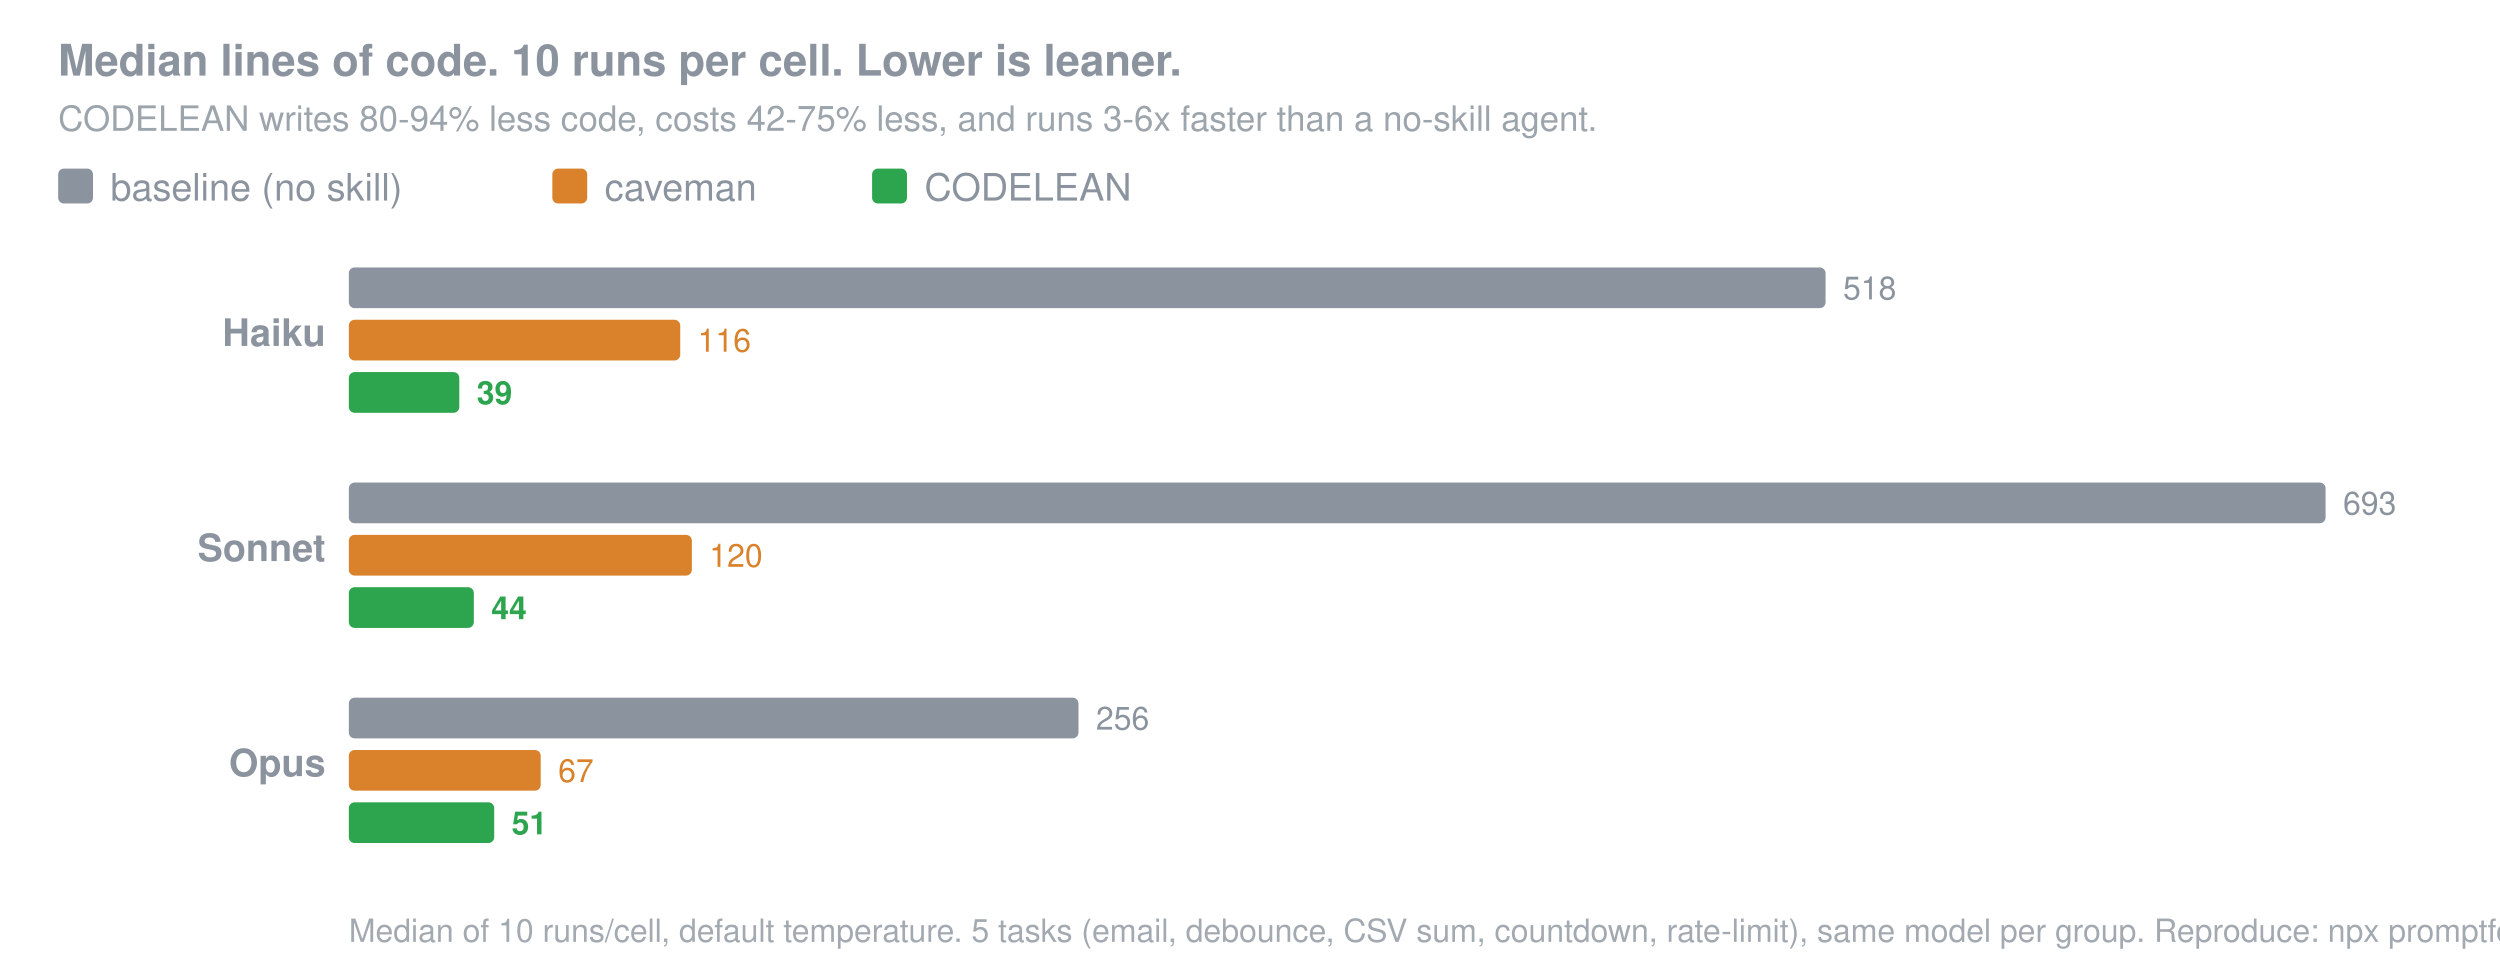
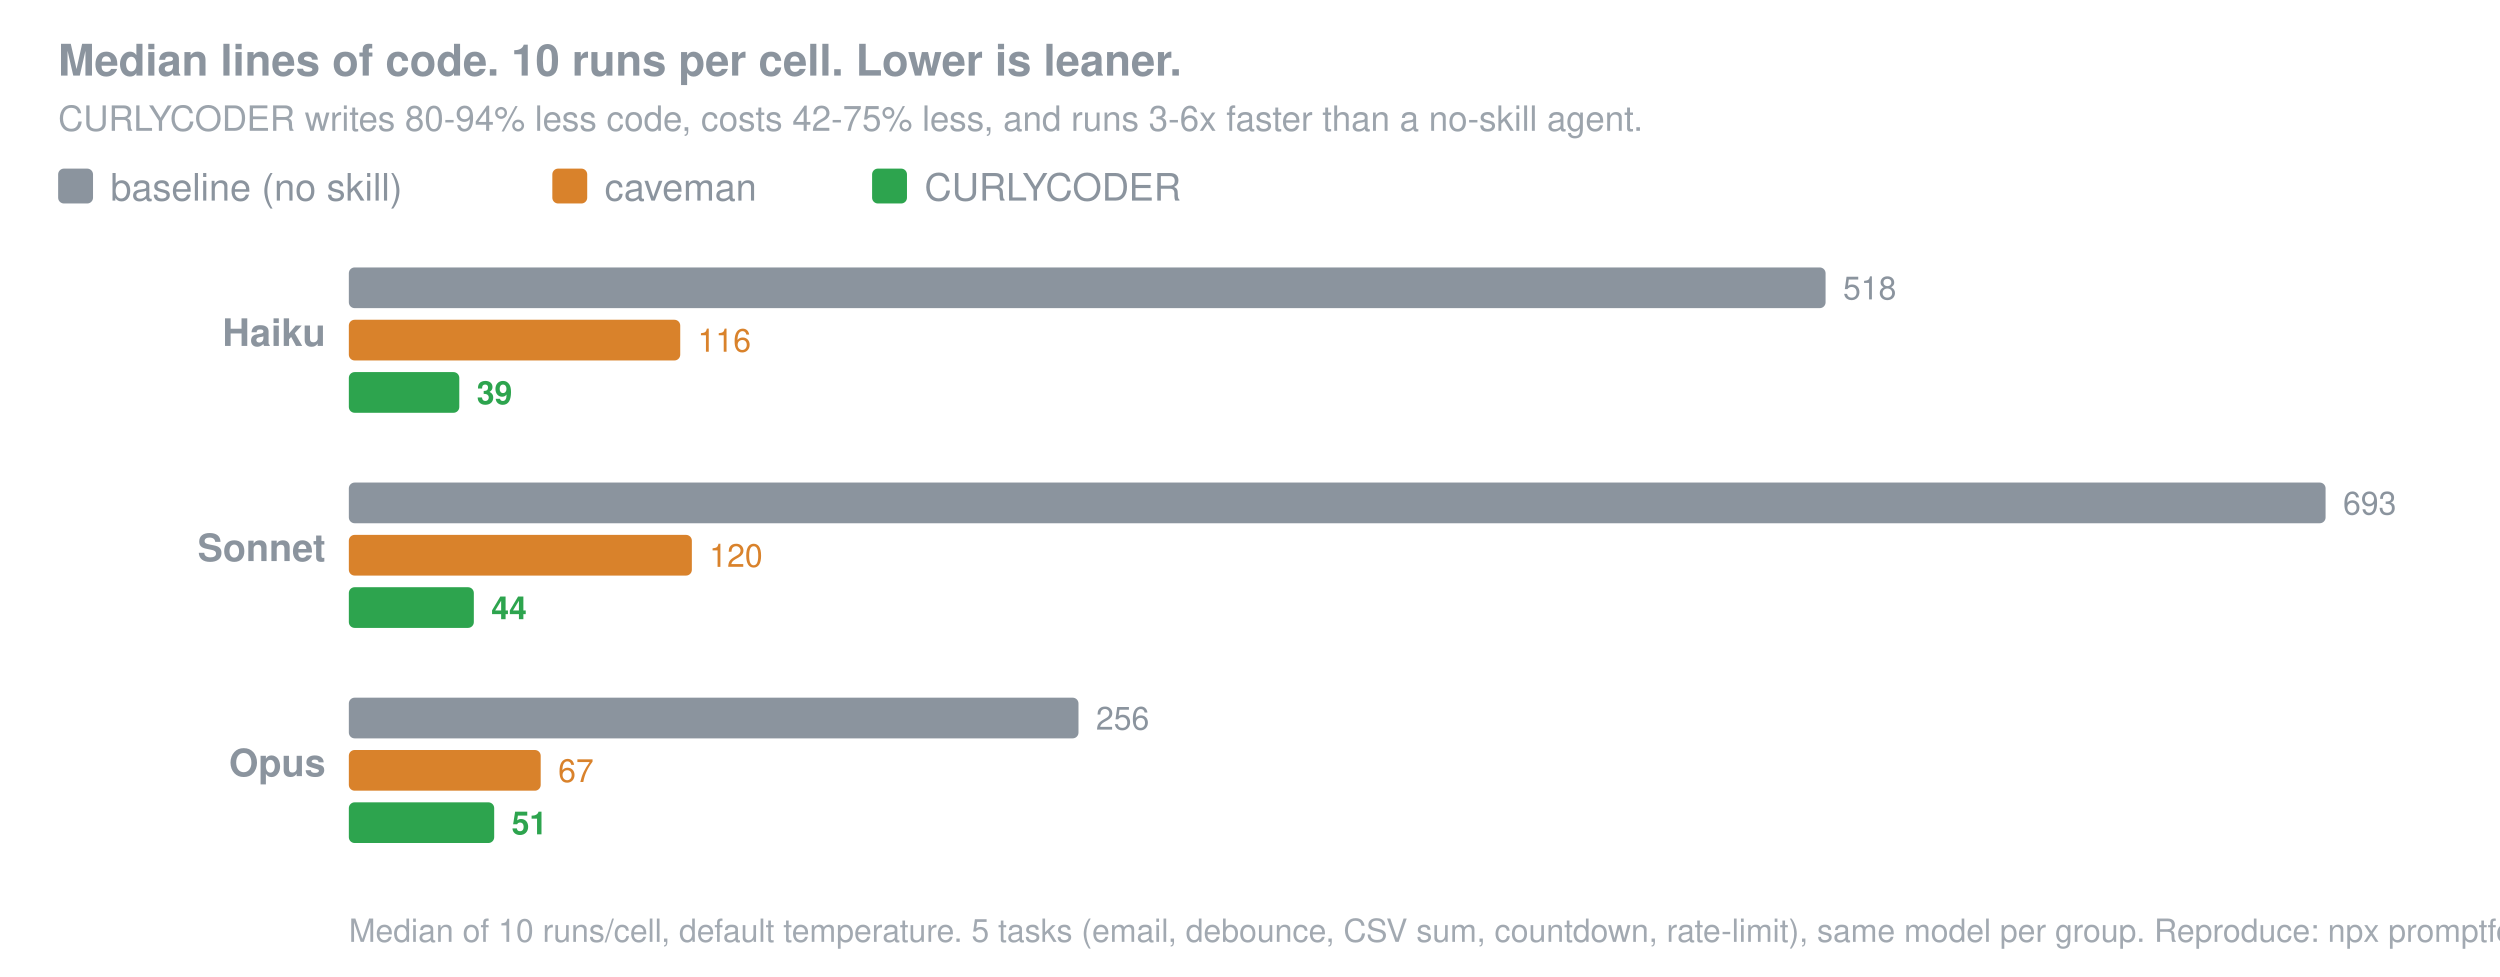
<svg xmlns="http://www.w3.org/2000/svg" viewBox="0 0 860 336" font-family="-apple-system, 'Segoe UI', Helvetica, Arial, sans-serif">
  <text x="20" y="26" font-size="15" font-weight="600" fill="#8b949e">Median lines of code. 10 runs per cell. Lower is leaner.</text>
-   <text x="20" y="45" font-size="12" fill="#8b949e" opacity="0.85">CODELEAN writes 80-94% less code, costs 42-75% less, and runs 3-6x faster than a no-skill agent.</text>
+   <text x="20" y="45" font-size="12" fill="#8b949e" opacity="0.85">CURLYCODER writes 80-94% less code, costs 42-75% less, and runs 3-6x faster than a no-skill agent.</text>
  <rect x="20" y="58" width="12" height="12" rx="2" fill="#8b949e" />
  <text x="38" y="69" font-size="13" fill="#8b949e">baseline (no skill)</text>
  <rect x="190" y="58" width="12" height="12" rx="2" fill="#d9822b" />
  <text x="208" y="69" font-size="13" fill="#8b949e">caveman</text>
  <rect x="300" y="58" width="12" height="12" rx="2" fill="#2da44e" />
-   <text x="318" y="69" font-size="13" fill="#8b949e">CODELEAN</text>
+   <text x="318" y="69" font-size="13" fill="#8b949e">CURLYCODER</text>
  <text x="112" y="119" font-size="13" font-weight="600" fill="#8b949e" text-anchor="end">Haiku</text>
  <rect x="120" y="92" width="508" height="14" rx="2" fill="#8b949e" />
  <text x="634" y="103" font-size="11" fill="#8b949e">518</text>
  <rect x="120" y="110" width="114" height="14" rx="2" fill="#d9822b" />
  <text x="240" y="121" font-size="11" fill="#d9822b">116</text>
  <rect x="120" y="128" width="38" height="14" rx="2" fill="#2da44e" />
  <text x="164" y="139" font-size="11" fill="#2da44e" font-weight="600">39</text>
  <text x="112" y="193" font-size="13" font-weight="600" fill="#8b949e" text-anchor="end">Sonnet</text>
  <rect x="120" y="166" width="680" height="14" rx="2" fill="#8b949e" />
  <text x="806" y="177" font-size="11" fill="#8b949e">693</text>
  <rect x="120" y="184" width="118" height="14" rx="2" fill="#d9822b" />
  <text x="244" y="195" font-size="11" fill="#d9822b">120</text>
  <rect x="120" y="202" width="43" height="14" rx="2" fill="#2da44e" />
  <text x="169" y="213" font-size="11" fill="#2da44e" font-weight="600">44</text>
  <text x="112" y="267" font-size="13" font-weight="600" fill="#8b949e" text-anchor="end">Opus</text>
  <rect x="120" y="240" width="251" height="14" rx="2" fill="#8b949e" />
  <text x="377" y="251" font-size="11" fill="#8b949e">256</text>
  <rect x="120" y="258" width="66" height="14" rx="2" fill="#d9822b" />
  <text x="192" y="269" font-size="11" fill="#d9822b">67</text>
  <rect x="120" y="276" width="50" height="14" rx="2" fill="#2da44e" />
  <text x="176" y="287" font-size="11" fill="#2da44e" font-weight="600">51</text>
  <text x="120" y="324" font-size="11" fill="#8b949e" opacity="0.8">Median of 10 runs/cell, default temperature. 5 tasks (email, debounce, CSV sum, countdown, rate-limit), same model per group. Reproduce: npx promptfoo eval -c benchmarks/promptfooconfig.yaml</text>
</svg>
